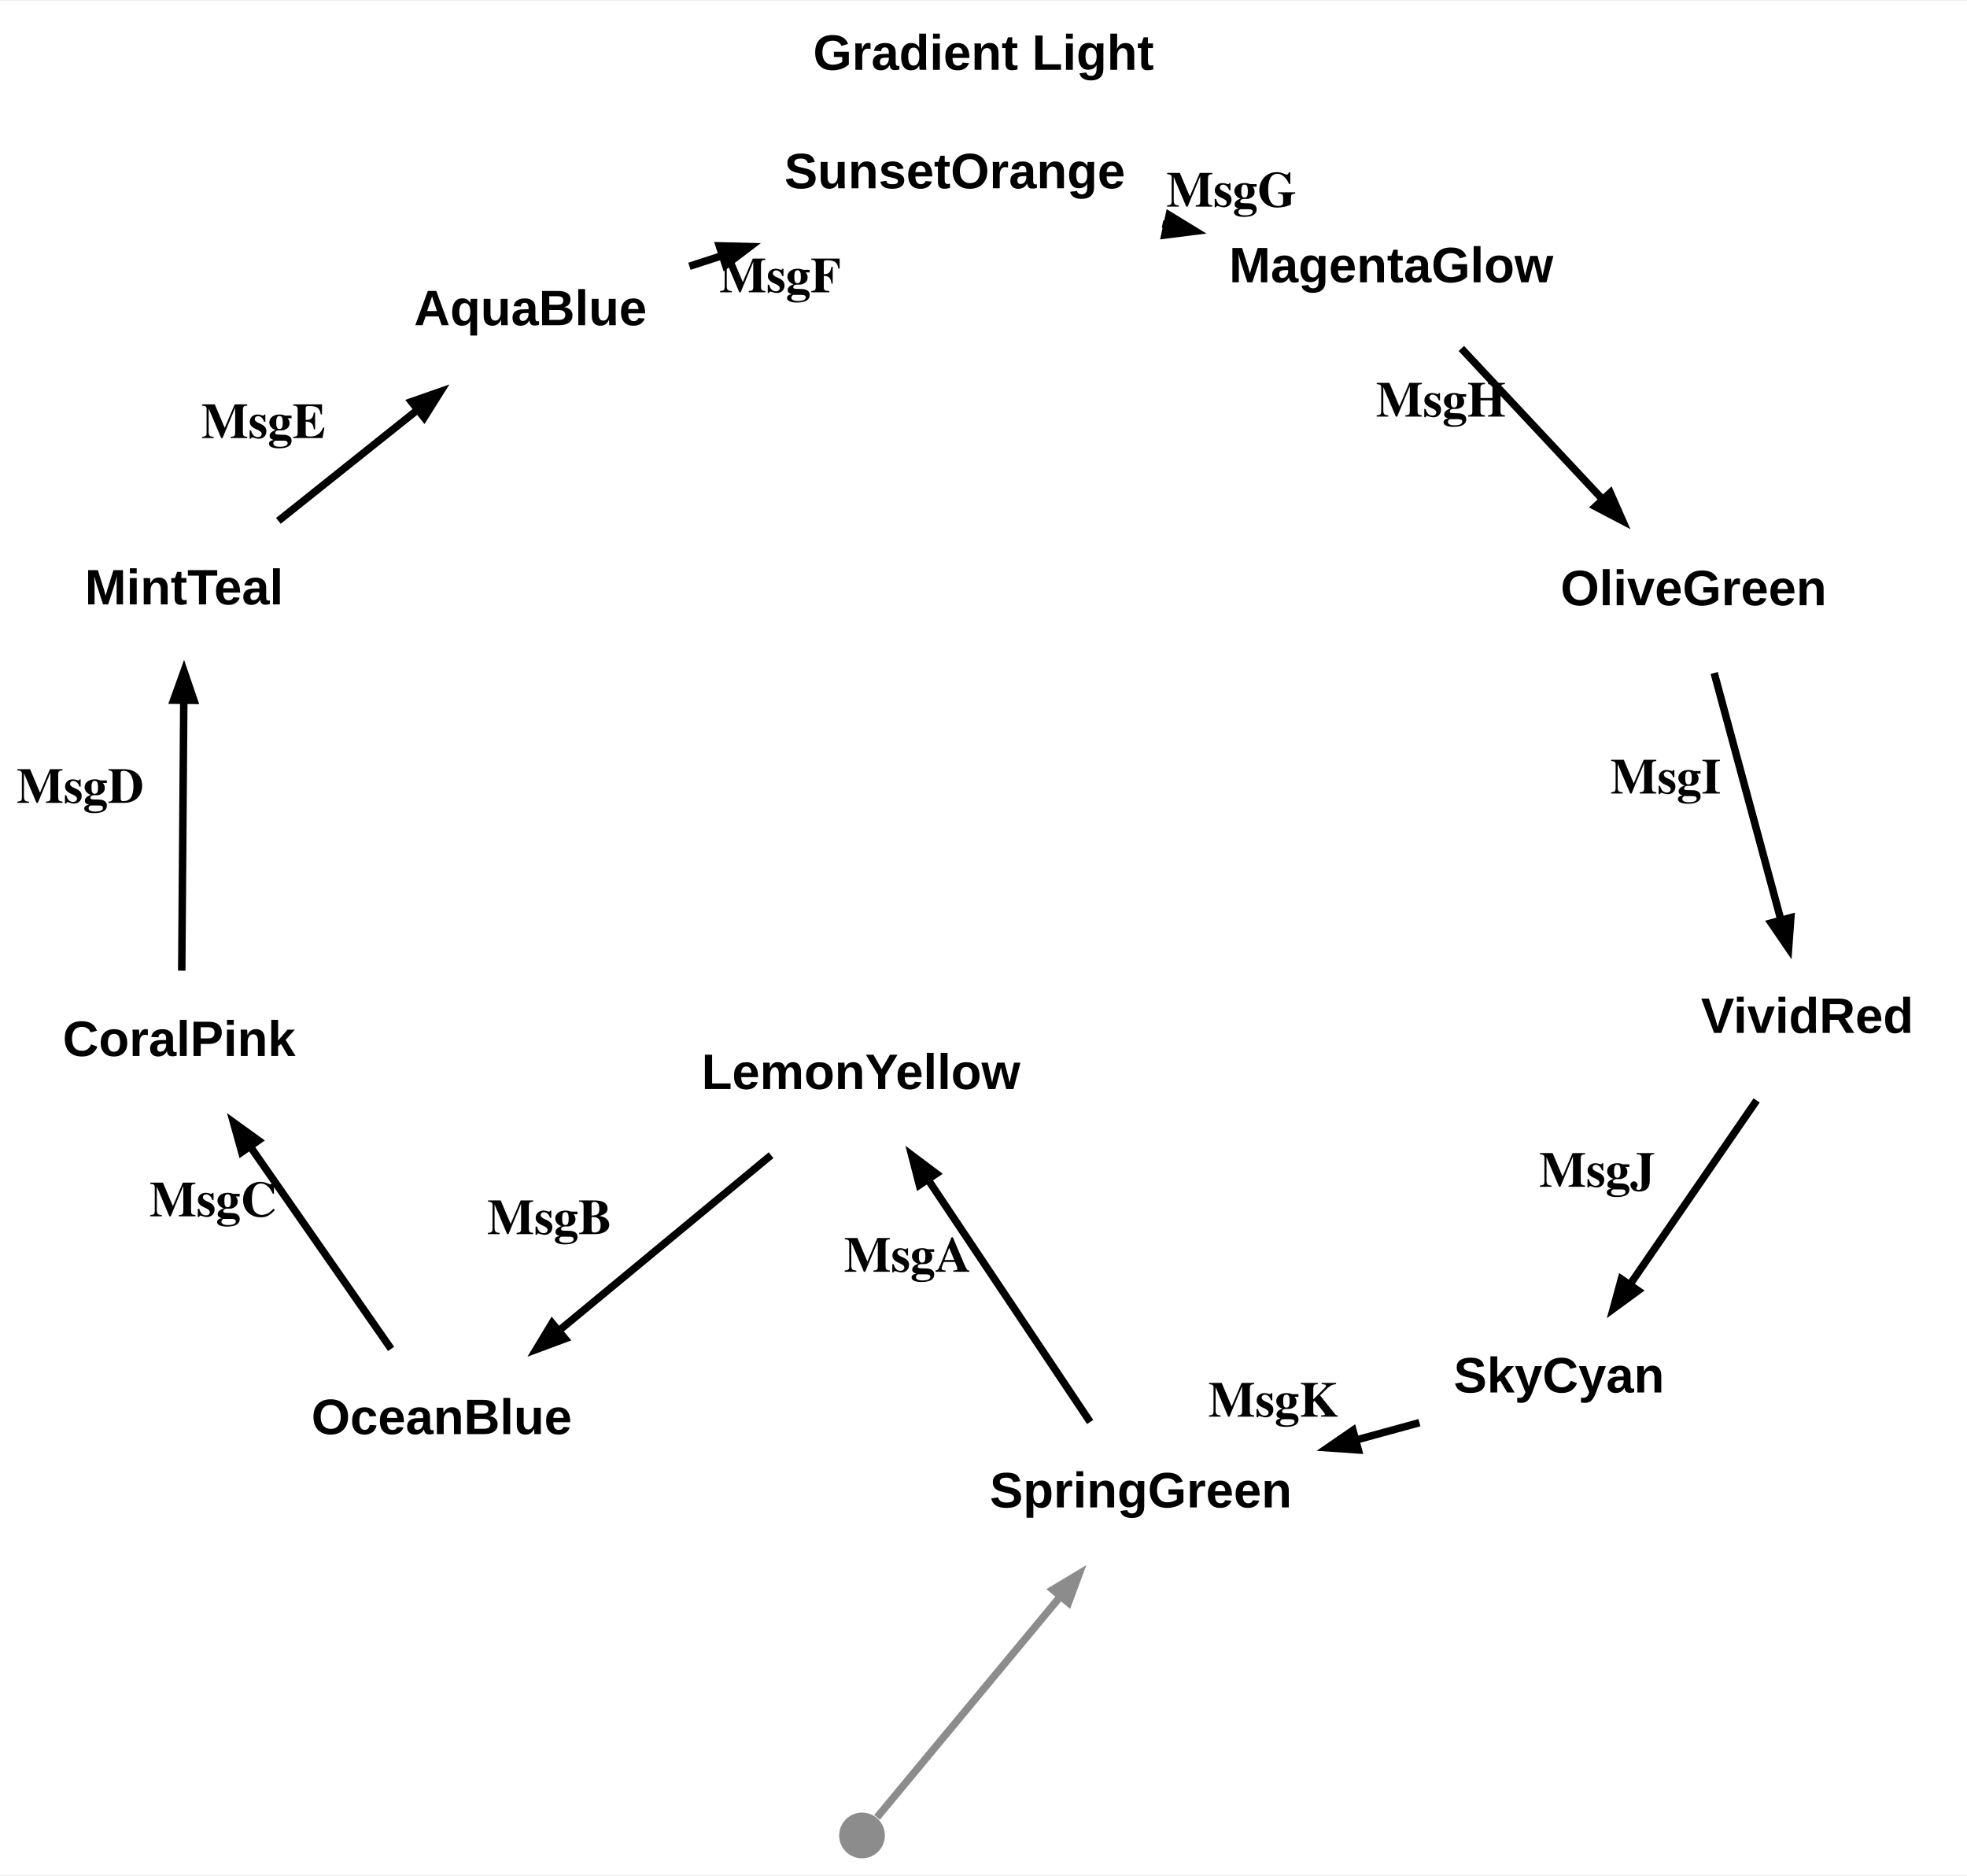
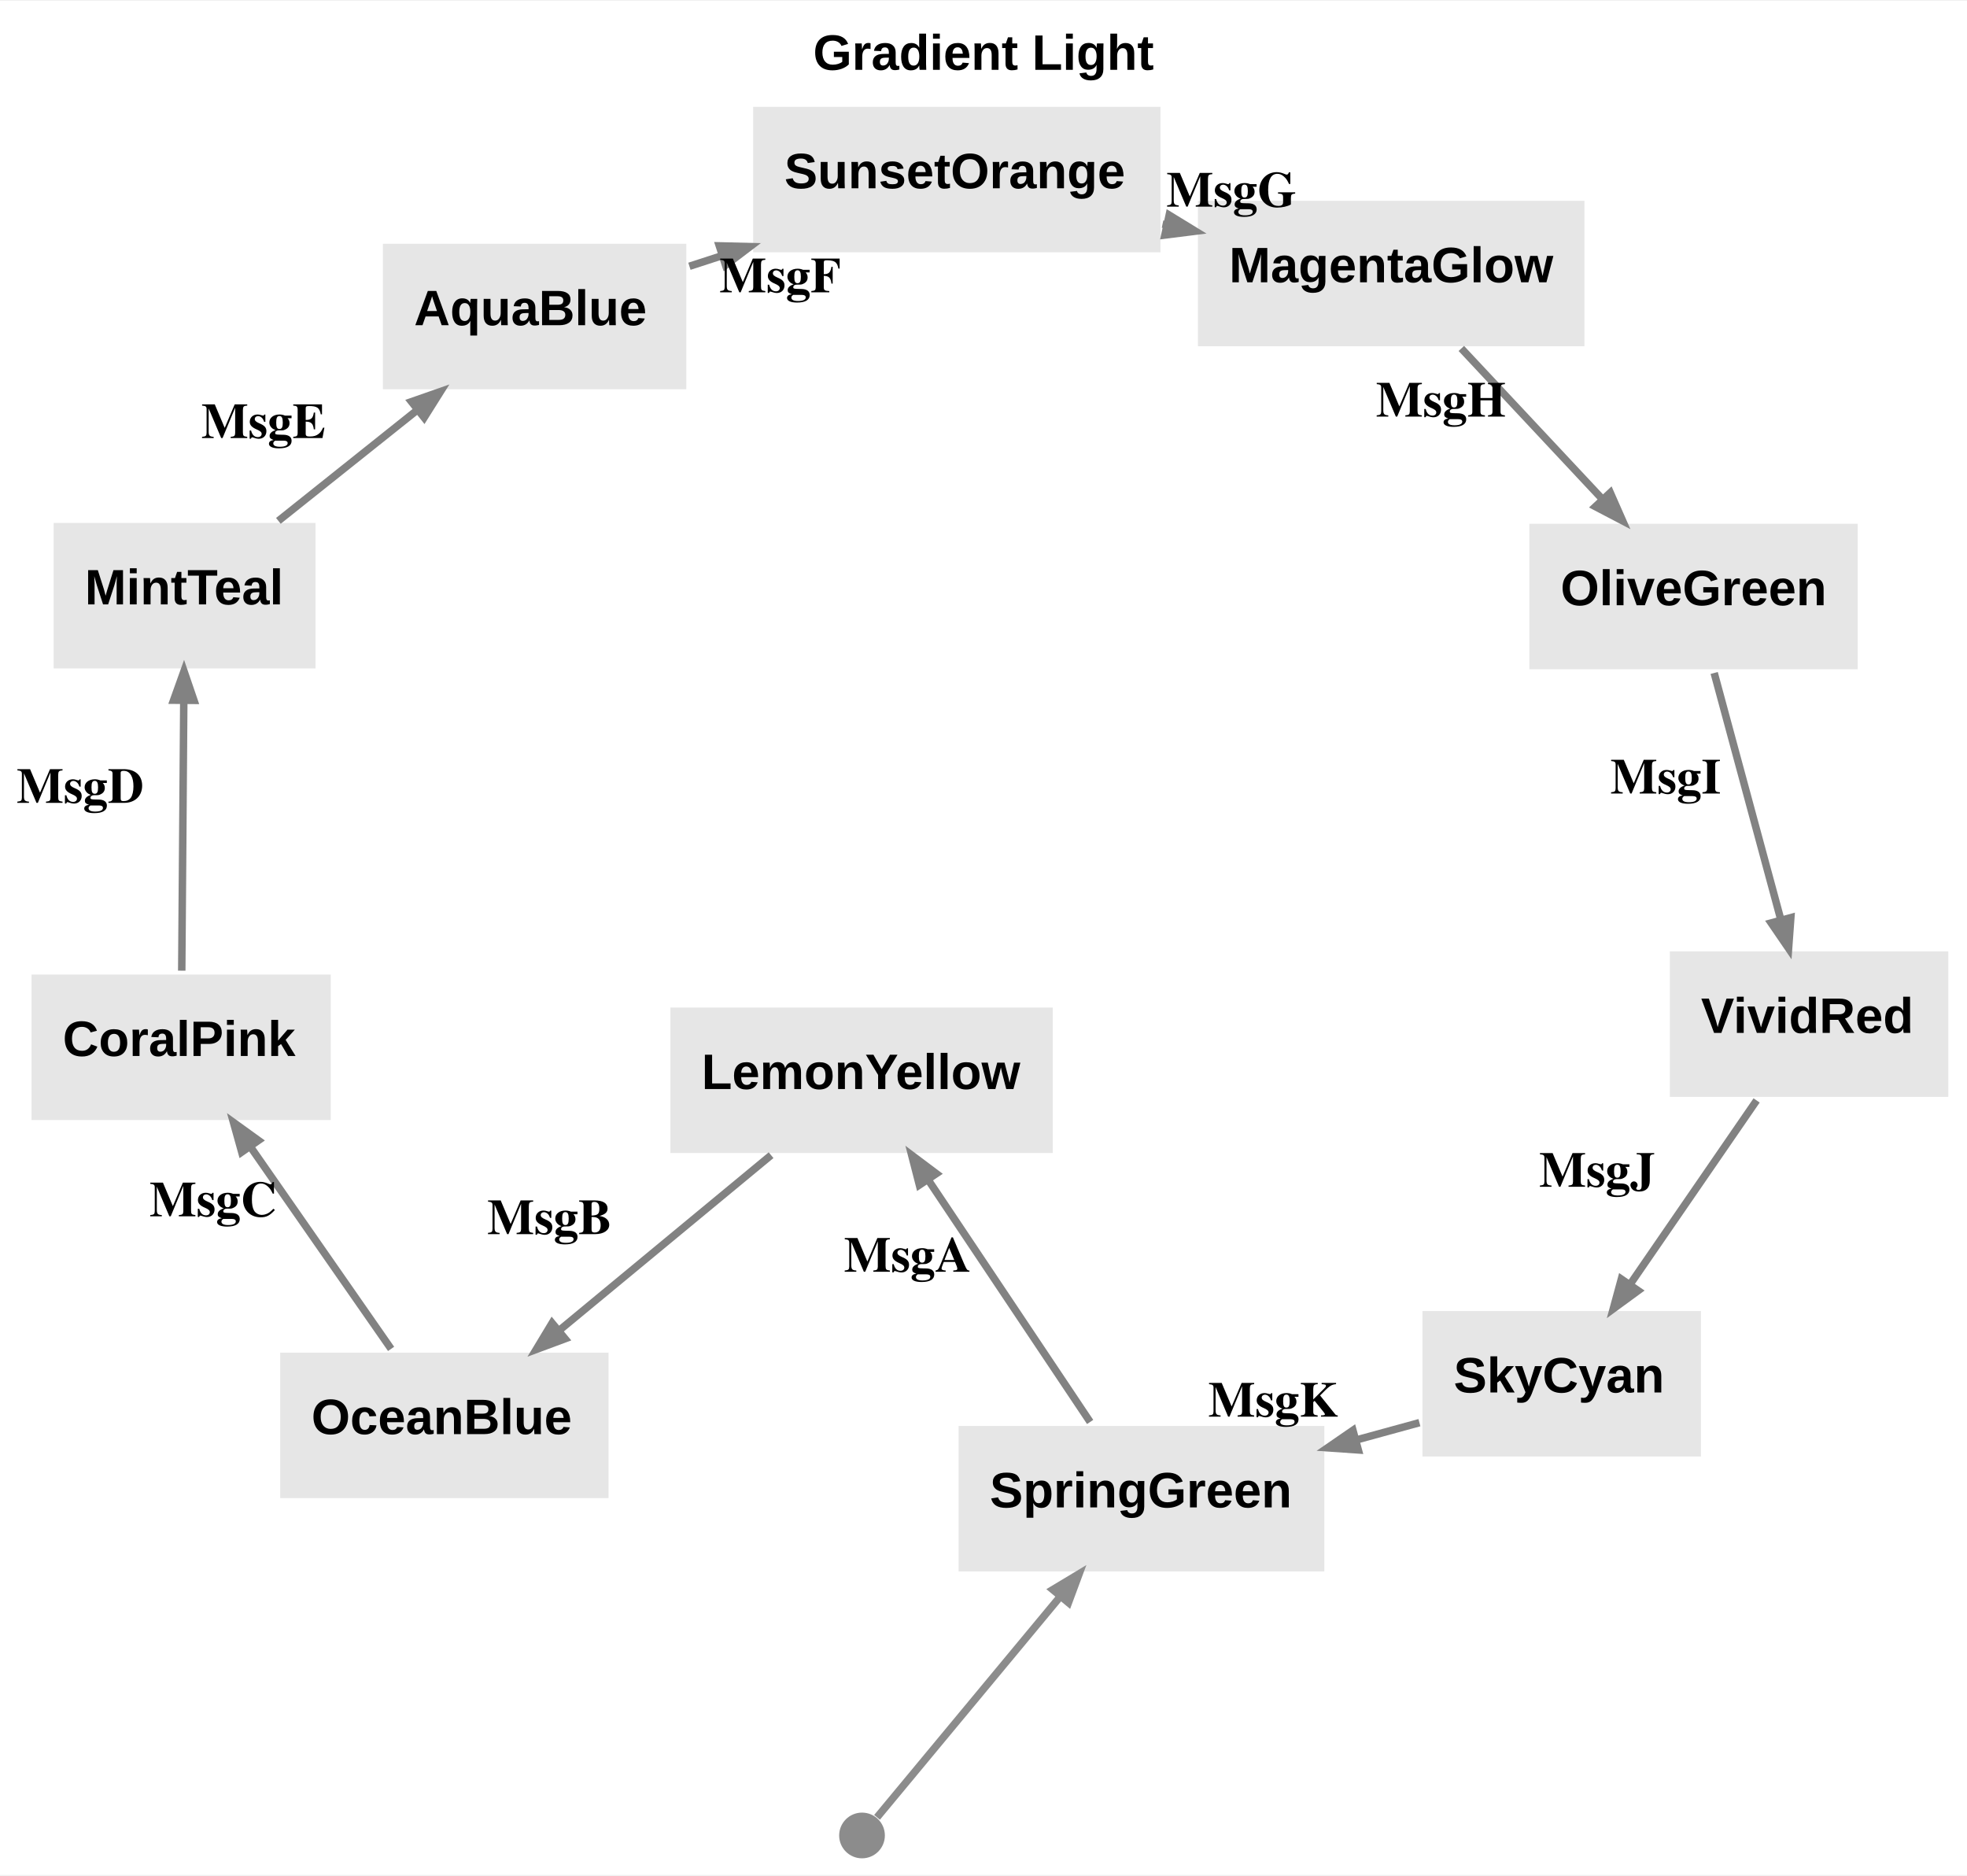
<svg xmlns="http://www.w3.org/2000/svg" width="473pt" height="451pt" viewBox="0.00 0.00 473.28 450.87">
  <g id="graph0" class="graph" transform="scale(1 1) rotate(0) translate(4 446.87)">
    <polygon fill="#ffffff" stroke="transparent" points="-4,4 -4,-446.87 469.28,-446.87 469.28,4 -4,4" />
-     <text text-anchor="start" x="191.64" y="-430.27" font-family="Arial" font-weight="bold" font-size="12.00">Gradient Light</text>
+     <text text-anchor="start" x="191.64" y="-430.27" font-family="Arial" font-weight="bold" font-size="12.00" fill="#000000">Gradient Light</text>
    <g id="node1" class="node">
-       <polygon fill="#ffffff" stroke="black" stroke-width="0" points="315.15,-104.52 226.15,-104.52 226.15,-68.52 315.15,-68.52 315.15,-104.52" />
+       <polygon fill="#e6e6e6" stroke="#ffffff" points="315.15,-104.52 226.15,-104.52 226.15,-68.52 315.15,-68.52 315.15,-104.52" />
      <text text-anchor="start" x="234.15" y="-84.42" font-family="Arial" font-weight="bold" font-size="12.00" fill="#000000">SpringGreen</text>
    </g>
    <g id="node3" class="node">
-       <polygon fill="#ffffff" stroke="black" stroke-width="0" points="249.81,-205.18 156.81,-205.18 156.81,-169.18 249.81,-169.18 249.81,-205.18" />
+       <polygon fill="#e6e6e6" stroke="#ffffff" points="249.81,-205.18 156.81,-205.18 156.81,-169.18 249.81,-169.18 249.81,-205.18" />
      <text text-anchor="start" x="164.81" y="-185.08" font-family="Arial" font-weight="bold" font-size="12.00" fill="#000000">LemonYellow</text>
    </g>
    <g id="edge2" class="edge">
-       <path fill="none" stroke="#000000" stroke-width="1.8" d="M258.3,-104.98C247.41,-121.26 231.47,-145.09 219.55,-162.9" />
-       <polygon fill="#000000" stroke="#000000" stroke-width="1.8" points="217.21,-161.99 215.36,-169.17 221.29,-164.72 217.21,-161.99" />
+       <path fill="none" stroke="#828282" stroke-width="1.8" d="M258.3,-104.98C247.41,-121.26 231.47,-145.09 219.55,-162.9" />
+       <polygon fill="#828282" stroke="#828282" stroke-width="1.8" points="217.21,-161.99 215.36,-169.17 221.29,-164.72 217.21,-161.99" />
      <text text-anchor="start" x="199.07" y="-141.12" font-family="Times,serif" font-weight="bold" font-size="12.00" fill="#000000">MsgA</text>
    </g>
    <g id="node2" class="node">
      <ellipse fill="#8c8c8c" stroke="black" stroke-width="0" cx="203.41" cy="-5.5" rx="5.5" ry="5.5" />
    </g>
    <g id="edge1" class="edge">
      <path fill="none" stroke="#8c8c8c" stroke-width="1.8" d="M207.02,-9.86C215.18,-19.69 235.52,-44.19 251.02,-62.87" />
      <polygon fill="#8c8c8c" stroke="#8c8c8c" stroke-width="1.8" points="249.31,-64.64 255.66,-68.46 253.08,-61.51 249.31,-64.64" />
    </g>
    <g id="node4" class="node">
-       <polygon fill="#ffffff" stroke="black" stroke-width="0" points="142.92,-122.16 62.92,-122.16 62.92,-86.16 142.92,-86.16 142.92,-122.16" />
+       <polygon fill="#e6e6e6" stroke="#ffffff" points="142.92,-122.16 62.92,-122.16 62.92,-86.16 142.92,-86.16 142.92,-122.16" />
      <text text-anchor="start" x="70.92" y="-102.06" font-family="Arial" font-weight="bold" font-size="12.00" fill="#000000">OceanBlue</text>
    </g>
    <g id="edge3" class="edge">
-       <path fill="none" stroke="#000000" stroke-width="1.8" d="M181.53,-169.16C166.63,-156.85 146.76,-140.41 130.73,-127.15" />
-       <polygon fill="#000000" stroke="#000000" stroke-width="1.8" points="131.96,-125 125.01,-122.42 128.84,-128.77 131.96,-125" />
+       <path fill="none" stroke="#828282" stroke-width="1.8" d="M181.53,-169.16C166.63,-156.85 146.76,-140.41 130.73,-127.15" />
+       <polygon fill="#828282" stroke="#828282" stroke-width="1.8" points="131.96,-125 125.01,-122.42 128.84,-128.77 131.96,-125" />
      <text text-anchor="start" x="113.24" y="-150.17" font-family="Times,serif" font-weight="bold" font-size="12.00" fill="#000000">MsgB</text>
    </g>
    <g id="node5" class="node">
-       <polygon fill="#ffffff" stroke="black" stroke-width="0" points="76.09,-213.12 3.09,-213.12 3.09,-177.12 76.09,-177.12 76.09,-213.12" />
+       <polygon fill="#e6e6e6" stroke="#ffffff" points="76.09,-213.12 3.09,-213.12 3.09,-177.12 76.09,-177.12 76.09,-213.12" />
      <text text-anchor="start" x="11.09" y="-193.02" font-family="Arial" font-weight="bold" font-size="12.00" fill="#000000">CoralPink</text>
    </g>
    <g id="edge4" class="edge">
-       <path fill="none" stroke="#000000" stroke-width="1.8" d="M90.1,-122.56C80.34,-136.59 66.82,-156.01 56.22,-171.23" />
-       <polygon fill="#000000" stroke="#000000" stroke-width="1.8" points="54.16,-169.91 52.17,-177.05 58.18,-172.71 54.16,-169.91" />
+       <path fill="none" stroke="#828282" stroke-width="1.8" d="M90.1,-122.56C80.34,-136.59 66.82,-156.01 56.22,-171.23" />
+       <polygon fill="#828282" stroke="#828282" stroke-width="1.8" points="54.16,-169.91 52.17,-177.05 58.18,-172.71 54.16,-169.91" />
      <text text-anchor="start" x="31.97" y="-154.45" font-family="Times,serif" font-weight="bold" font-size="12.00" fill="#000000">MsgC</text>
    </g>
    <g id="node6" class="node">
-       <polygon fill="#ffffff" stroke="black" stroke-width="0" points="72.41,-321.76 8.41,-321.76 8.41,-285.76 72.41,-285.76 72.41,-321.76" />
+       <polygon fill="#e6e6e6" stroke="#ffffff" points="72.41,-321.76 8.41,-321.76 8.41,-285.76 72.41,-285.76 72.41,-321.76" />
      <text text-anchor="start" x="16.41" y="-301.66" font-family="Arial" font-weight="bold" font-size="12.00" fill="#000000">MintTeal</text>
    </g>
    <g id="edge5" class="edge">
-       <path fill="none" stroke="#000000" stroke-width="1.8" d="M39.73,-213.55C39.86,-231.37 40.07,-258.52 40.22,-278.38" />
-       <polygon fill="#000000" stroke="#000000" stroke-width="1.8" points="37.77,-278.62 40.27,-285.6 42.67,-278.58 37.77,-278.62" />
+       <path fill="none" stroke="#828282" stroke-width="1.8" d="M39.73,-213.55C39.86,-231.37 40.07,-258.52 40.22,-278.38" />
+       <polygon fill="#828282" stroke="#828282" stroke-width="1.8" points="37.77,-278.62 40.27,-285.6 42.67,-278.58 37.77,-278.62" />
      <text text-anchor="start" x="0" y="-253.92" font-family="Times,serif" font-weight="bold" font-size="12.00" fill="#000000">MsgD</text>
    </g>
    <g id="node7" class="node">
-       <polygon fill="#ffffff" stroke="black" stroke-width="0" points="161.63,-388.93 87.63,-388.93 87.63,-352.93 161.63,-352.93 161.63,-388.93" />
+       <polygon fill="#e6e6e6" stroke="#ffffff" points="161.63,-388.93 87.63,-388.93 87.63,-352.93 161.63,-352.93 161.63,-388.93" />
      <text text-anchor="start" x="95.63" y="-368.83" font-family="Arial" font-weight="bold" font-size="12.00" fill="#000000">AquaBlue</text>
    </g>
    <g id="edge6" class="edge">
-       <path fill="none" stroke="#000000" stroke-width="1.8" d="M62.98,-321.76C73.27,-329.97 85.56,-339.77 96.45,-348.46" />
-       <polygon fill="#000000" stroke="#000000" stroke-width="1.8" points="95,-350.43 102,-352.88 98.05,-346.6 95,-350.43" />
+       <path fill="none" stroke="#828282" stroke-width="1.8" d="M62.98,-321.76C73.27,-329.97 85.56,-339.77 96.45,-348.46" />
+       <polygon fill="#828282" stroke="#828282" stroke-width="1.8" points="95,-350.43 102,-352.88 98.05,-346.6 95,-350.43" />
      <text text-anchor="start" x="44.44" y="-341.68" font-family="Times,serif" font-weight="bold" font-size="12.00" fill="#000000">MsgE</text>
    </g>
    <g id="node8" class="node">
-       <polygon fill="#ffffff" stroke="black" stroke-width="0" points="275.72,-421.87 176.72,-421.87 176.72,-385.87 275.72,-385.87 275.72,-421.87" />
+       <polygon fill="#e6e6e6" stroke="#ffffff" points="275.72,-421.87 176.72,-421.87 176.72,-385.87 275.72,-385.87 275.72,-421.87" />
      <text text-anchor="start" x="184.72" y="-401.77" font-family="Arial" font-weight="bold" font-size="12.00" fill="#000000">SunsetOrange</text>
    </g>
    <g id="edge7" class="edge">
-       <path fill="none" stroke="#000000" stroke-width="1.8" d="M161.88,-383.01C164.41,-383.83 166.99,-384.67 169.58,-385.51" />
-       <polygon fill="#000000" stroke="#000000" stroke-width="1.8" points="169.07,-387.92 176.48,-387.74 170.58,-383.26 169.07,-387.92" />
+       <path fill="none" stroke="#828282" stroke-width="1.8" d="M161.88,-383.01C164.41,-383.83 166.99,-384.67 169.58,-385.51" />
+       <polygon fill="#828282" stroke="#828282" stroke-width="1.8" points="169.07,-387.92 176.48,-387.74 170.58,-383.26 169.07,-387.92" />
      <text text-anchor="start" x="169.1" y="-376.75" font-family="Times,serif" font-weight="bold" font-size="12.00" fill="#000000">MsgF</text>
    </g>
    <g id="node9" class="node">
-       <polygon fill="#ffffff" stroke="black" stroke-width="0" points="377.73,-399.26 283.73,-399.26 283.73,-363.26 377.73,-363.26 377.73,-399.26" />
+       <polygon fill="#e6e6e6" stroke="#ffffff" points="377.73,-399.26 283.73,-399.26 283.73,-363.26 377.73,-363.26 377.73,-399.26" />
      <text text-anchor="start" x="291.73" y="-379.16" font-family="Arial" font-weight="bold" font-size="12.00" fill="#000000">MagentaGlow</text>
    </g>
    <g id="edge8" class="edge">
-       <path fill="none" stroke="#000000" stroke-width="1.8" d="M275.72,-393.16C276.05,-393.09 276.38,-393.02 276.71,-392.95" />
-       <polygon fill="#000000" stroke="#000000" stroke-width="1.8" points="277.32,-395.32 283.64,-391.45 276.28,-390.53 277.32,-395.32" />
+       <path fill="none" stroke="#828282" stroke-width="1.8" d="M275.72,-393.16C276.05,-393.09 276.38,-393.02 276.71,-392.95" />
+       <polygon fill="#828282" stroke="#828282" stroke-width="1.8" points="277.32,-395.32 283.64,-391.45 276.28,-390.53 277.32,-395.32" />
      <text text-anchor="start" x="276.65" y="-397.36" font-family="Times,serif" font-weight="bold" font-size="12.00" fill="#000000">MsgG</text>
    </g>
    <g id="node10" class="node">
-       <polygon fill="#ffffff" stroke="black" stroke-width="0" points="443.48,-321.56 363.48,-321.56 363.48,-285.56 443.48,-285.56 443.48,-321.56" />
+       <polygon fill="#e6e6e6" stroke="#ffffff" points="443.48,-321.56 363.48,-321.56 363.48,-285.56 443.48,-285.56 443.48,-321.56" />
      <text text-anchor="start" x="371.48" y="-301.46" font-family="Arial" font-weight="bold" font-size="12.00" fill="#000000">OliveGreen</text>
    </g>
    <g id="edge9" class="edge">
-       <path fill="none" stroke="#000000" stroke-width="1.8" d="M347.61,-363.24C357.72,-352.43 370.7,-338.57 381.6,-326.93" />
-       <polygon fill="#000000" stroke="#000000" stroke-width="1.8" points="383.45,-328.54 386.44,-321.75 379.87,-325.19 383.45,-328.54" />
+       <path fill="none" stroke="#828282" stroke-width="1.8" d="M347.61,-363.24C357.72,-352.43 370.7,-338.57 381.6,-326.93" />
+       <polygon fill="#828282" stroke="#828282" stroke-width="1.8" points="383.45,-328.54 386.44,-321.75 379.87,-325.19 383.45,-328.54" />
      <text text-anchor="start" x="327.07" y="-346.85" font-family="Times,serif" font-weight="bold" font-size="12.00" fill="#000000">MsgH</text>
    </g>
    <g id="node11" class="node">
-       <polygon fill="#ffffff" stroke="black" stroke-width="0" points="465.28,-218.68 397.28,-218.68 397.28,-182.68 465.28,-182.68 465.28,-218.68" />
+       <polygon fill="#e6e6e6" stroke="#ffffff" points="465.28,-218.68 397.28,-218.68 397.28,-182.68 465.28,-182.68 465.28,-218.68" />
      <text text-anchor="start" x="405.28" y="-198.58" font-family="Arial" font-weight="bold" font-size="12.00" fill="#000000">VividRed</text>
    </g>
    <g id="edge10" class="edge">
-       <path fill="none" stroke="#000000" stroke-width="1.8" d="M408.45,-285.17C412.91,-268.64 419.52,-244.21 424.47,-225.87" />
-       <polygon fill="#000000" stroke="#000000" stroke-width="1.8" points="426.89,-226.31 426.35,-218.91 422.16,-225.03 426.89,-226.31" />
+       <path fill="none" stroke="#828282" stroke-width="1.8" d="M408.45,-285.17C412.91,-268.64 419.52,-244.21 424.47,-225.87" />
+       <polygon fill="#828282" stroke="#828282" stroke-width="1.8" points="426.89,-226.31 426.35,-218.91 422.16,-225.03 426.89,-226.31" />
      <text text-anchor="start" x="383.47" y="-256.17" font-family="Times,serif" font-weight="bold" font-size="12.00" fill="#000000">MsgI</text>
    </g>
    <g id="node12" class="node">
-       <polygon fill="#ffffff" stroke="black" stroke-width="0" points="405.76,-132.17 337.76,-132.17 337.76,-96.17 405.76,-96.17 405.76,-132.17" />
+       <polygon fill="#e6e6e6" stroke="#ffffff" points="405.76,-132.17 337.76,-132.17 337.76,-96.17 405.76,-96.17 405.76,-132.17" />
      <text text-anchor="start" x="345.76" y="-112.07" font-family="Arial" font-weight="bold" font-size="12.00" fill="#000000">SkyCyan</text>
    </g>
    <g id="edge11" class="edge">
-       <path fill="none" stroke="#000000" stroke-width="1.8" d="M418.66,-182.33C409.84,-169.52 397.97,-152.27 388.39,-138.34" />
-       <polygon fill="#000000" stroke="#000000" stroke-width="1.8" points="390.15,-136.57 384.16,-132.19 386.11,-139.35 390.15,-136.57" />
+       <path fill="none" stroke="#828282" stroke-width="1.8" d="M418.66,-182.33C409.84,-169.52 397.97,-152.27 388.39,-138.34" />
+       <polygon fill="#828282" stroke="#828282" stroke-width="1.8" points="390.15,-136.57 384.16,-132.19 386.11,-139.35 390.15,-136.57" />
      <text text-anchor="start" x="366.34" y="-161.56" font-family="Times,serif" font-weight="bold" font-size="12.00" fill="#000000">MsgJ</text>
    </g>
    <g id="edge12" class="edge">
-       <path fill="none" stroke="#000000" stroke-width="1.8" d="M337.53,-104.81C332.65,-103.47 327.53,-102.08 322.41,-100.67" />
-       <polygon fill="#000000" stroke="#000000" stroke-width="1.8" points="322.82,-98.25 315.42,-98.76 321.53,-102.97 322.82,-98.25" />
+       <path fill="none" stroke="#828282" stroke-width="1.8" d="M337.53,-104.81C332.65,-103.47 327.53,-102.08 322.41,-100.67" />
+       <polygon fill="#828282" stroke="#828282" stroke-width="1.8" points="322.82,-98.25 315.42,-98.76 321.53,-102.97 322.82,-98.25" />
      <text text-anchor="start" x="286.72" y="-106.26" font-family="Times,serif" font-weight="bold" font-size="12.00" fill="#000000">MsgK</text>
    </g>
  </g>
</svg>
